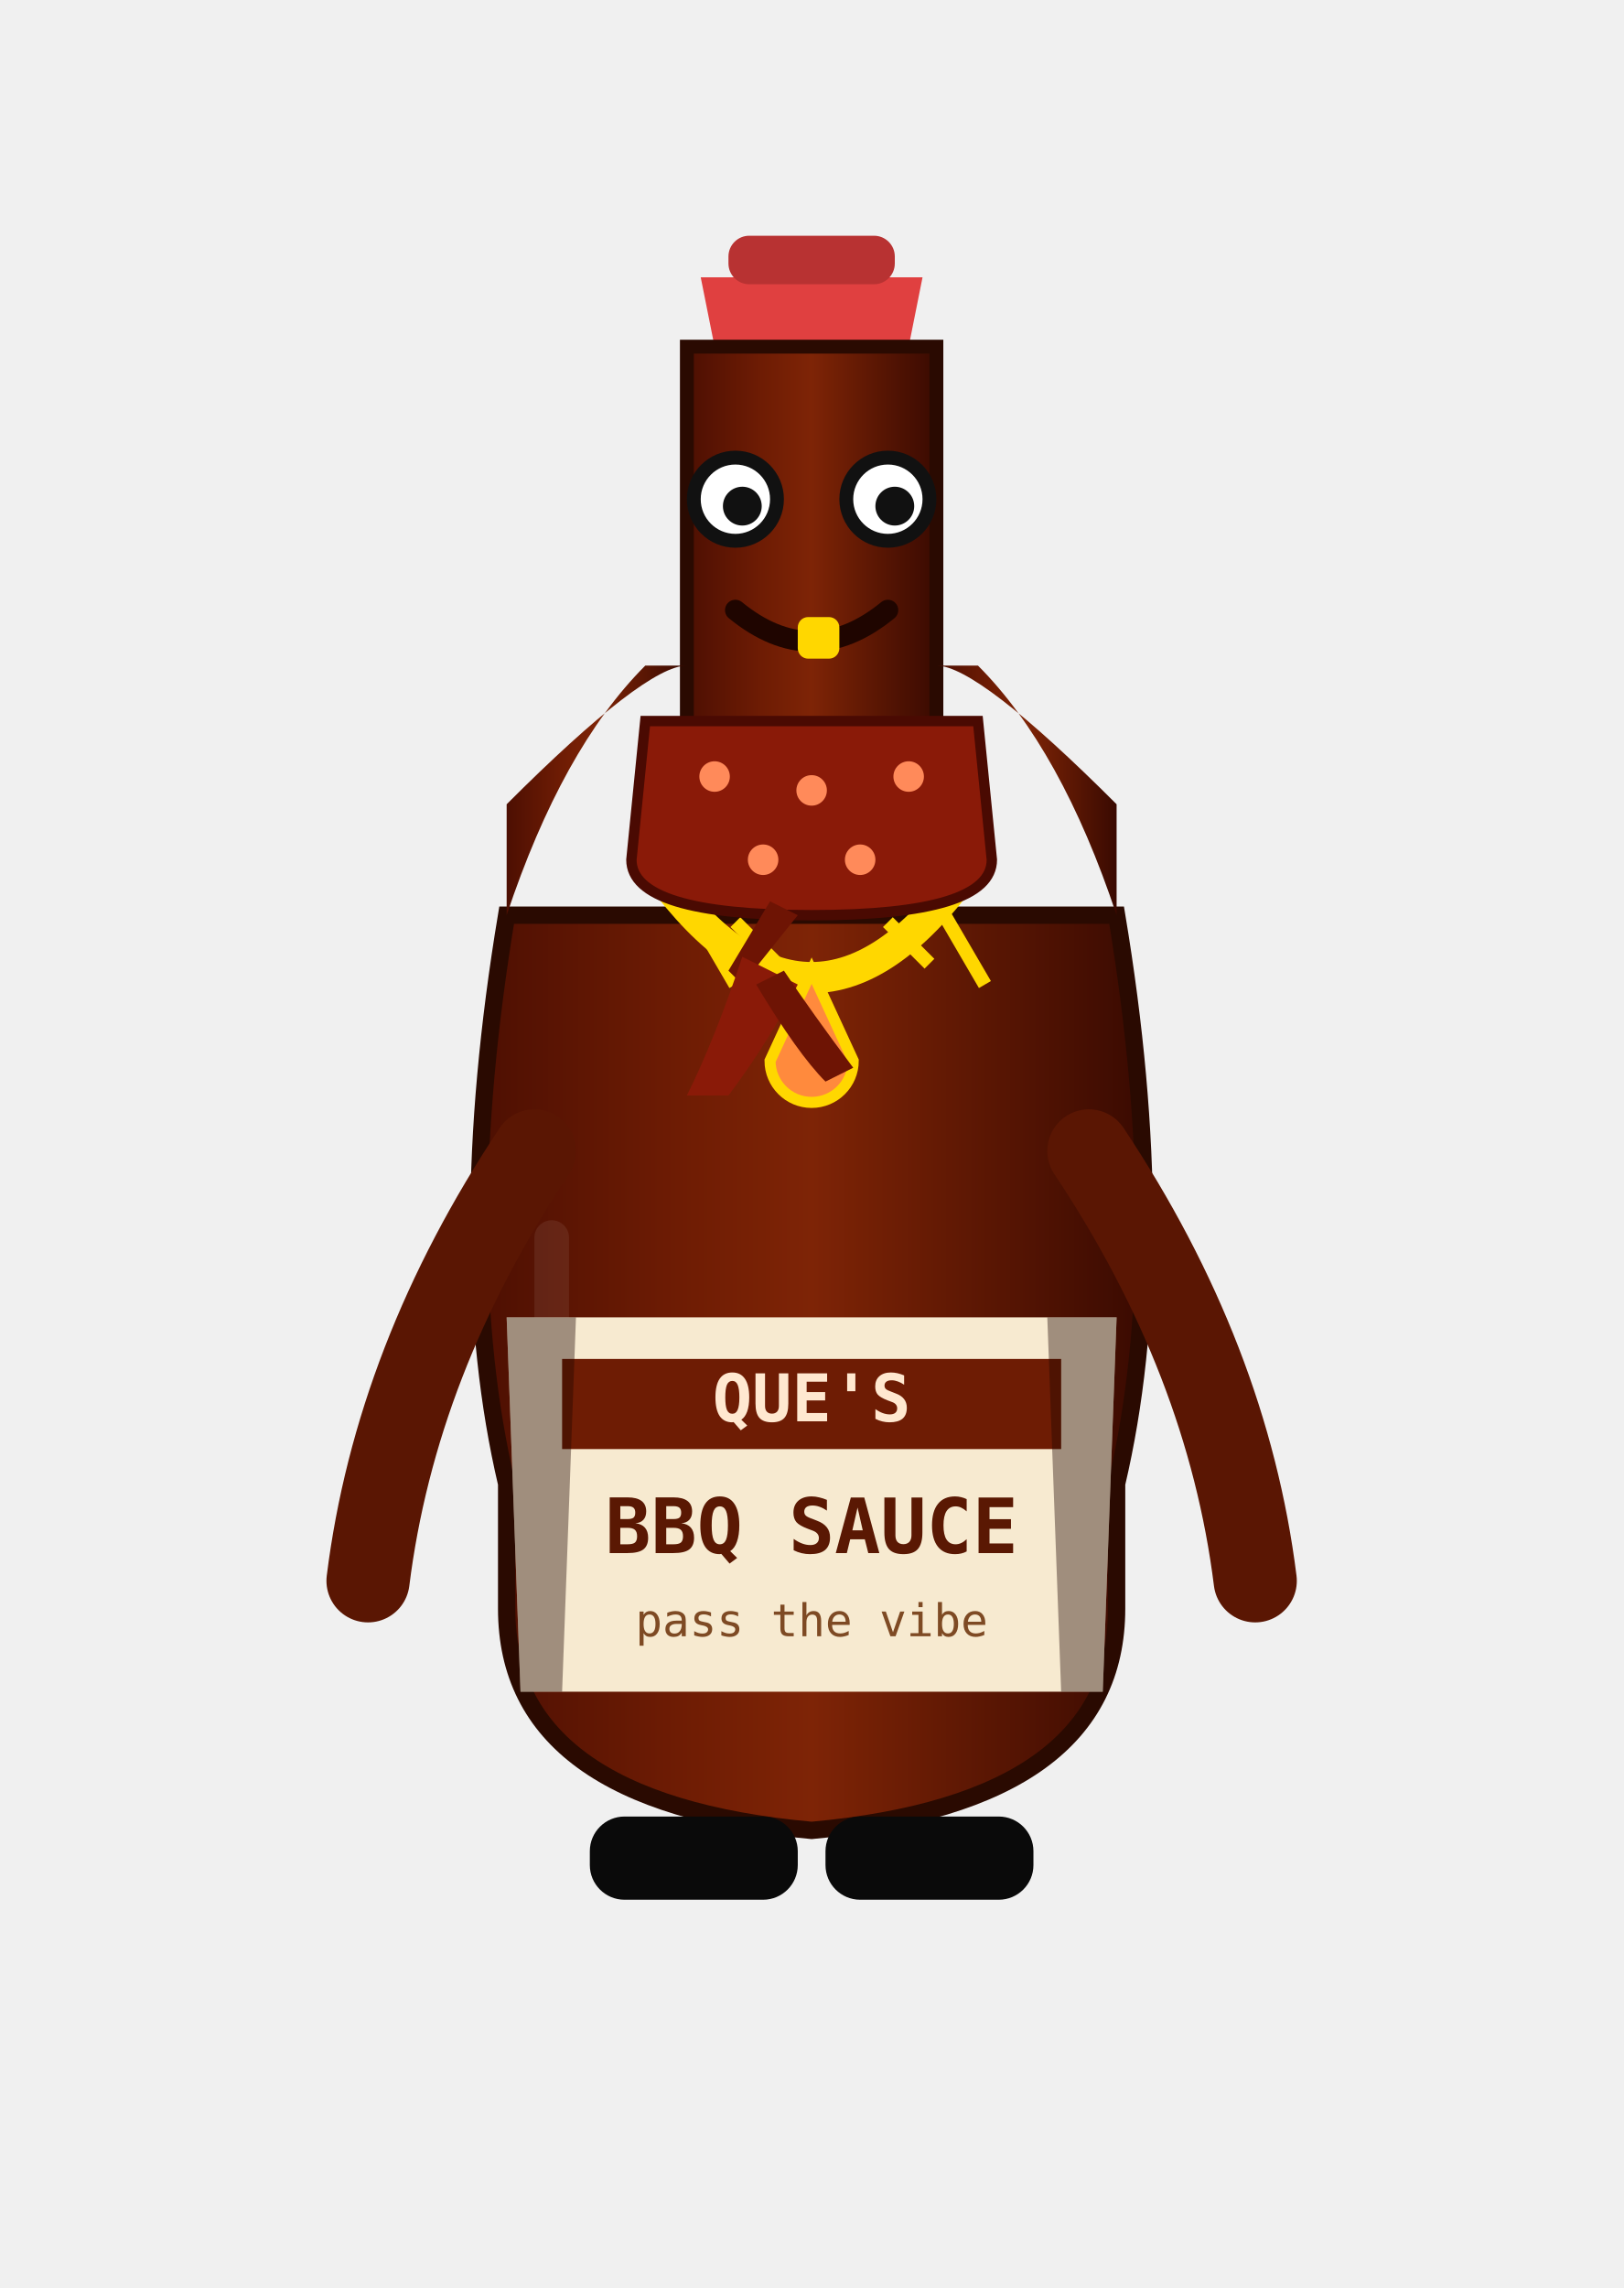
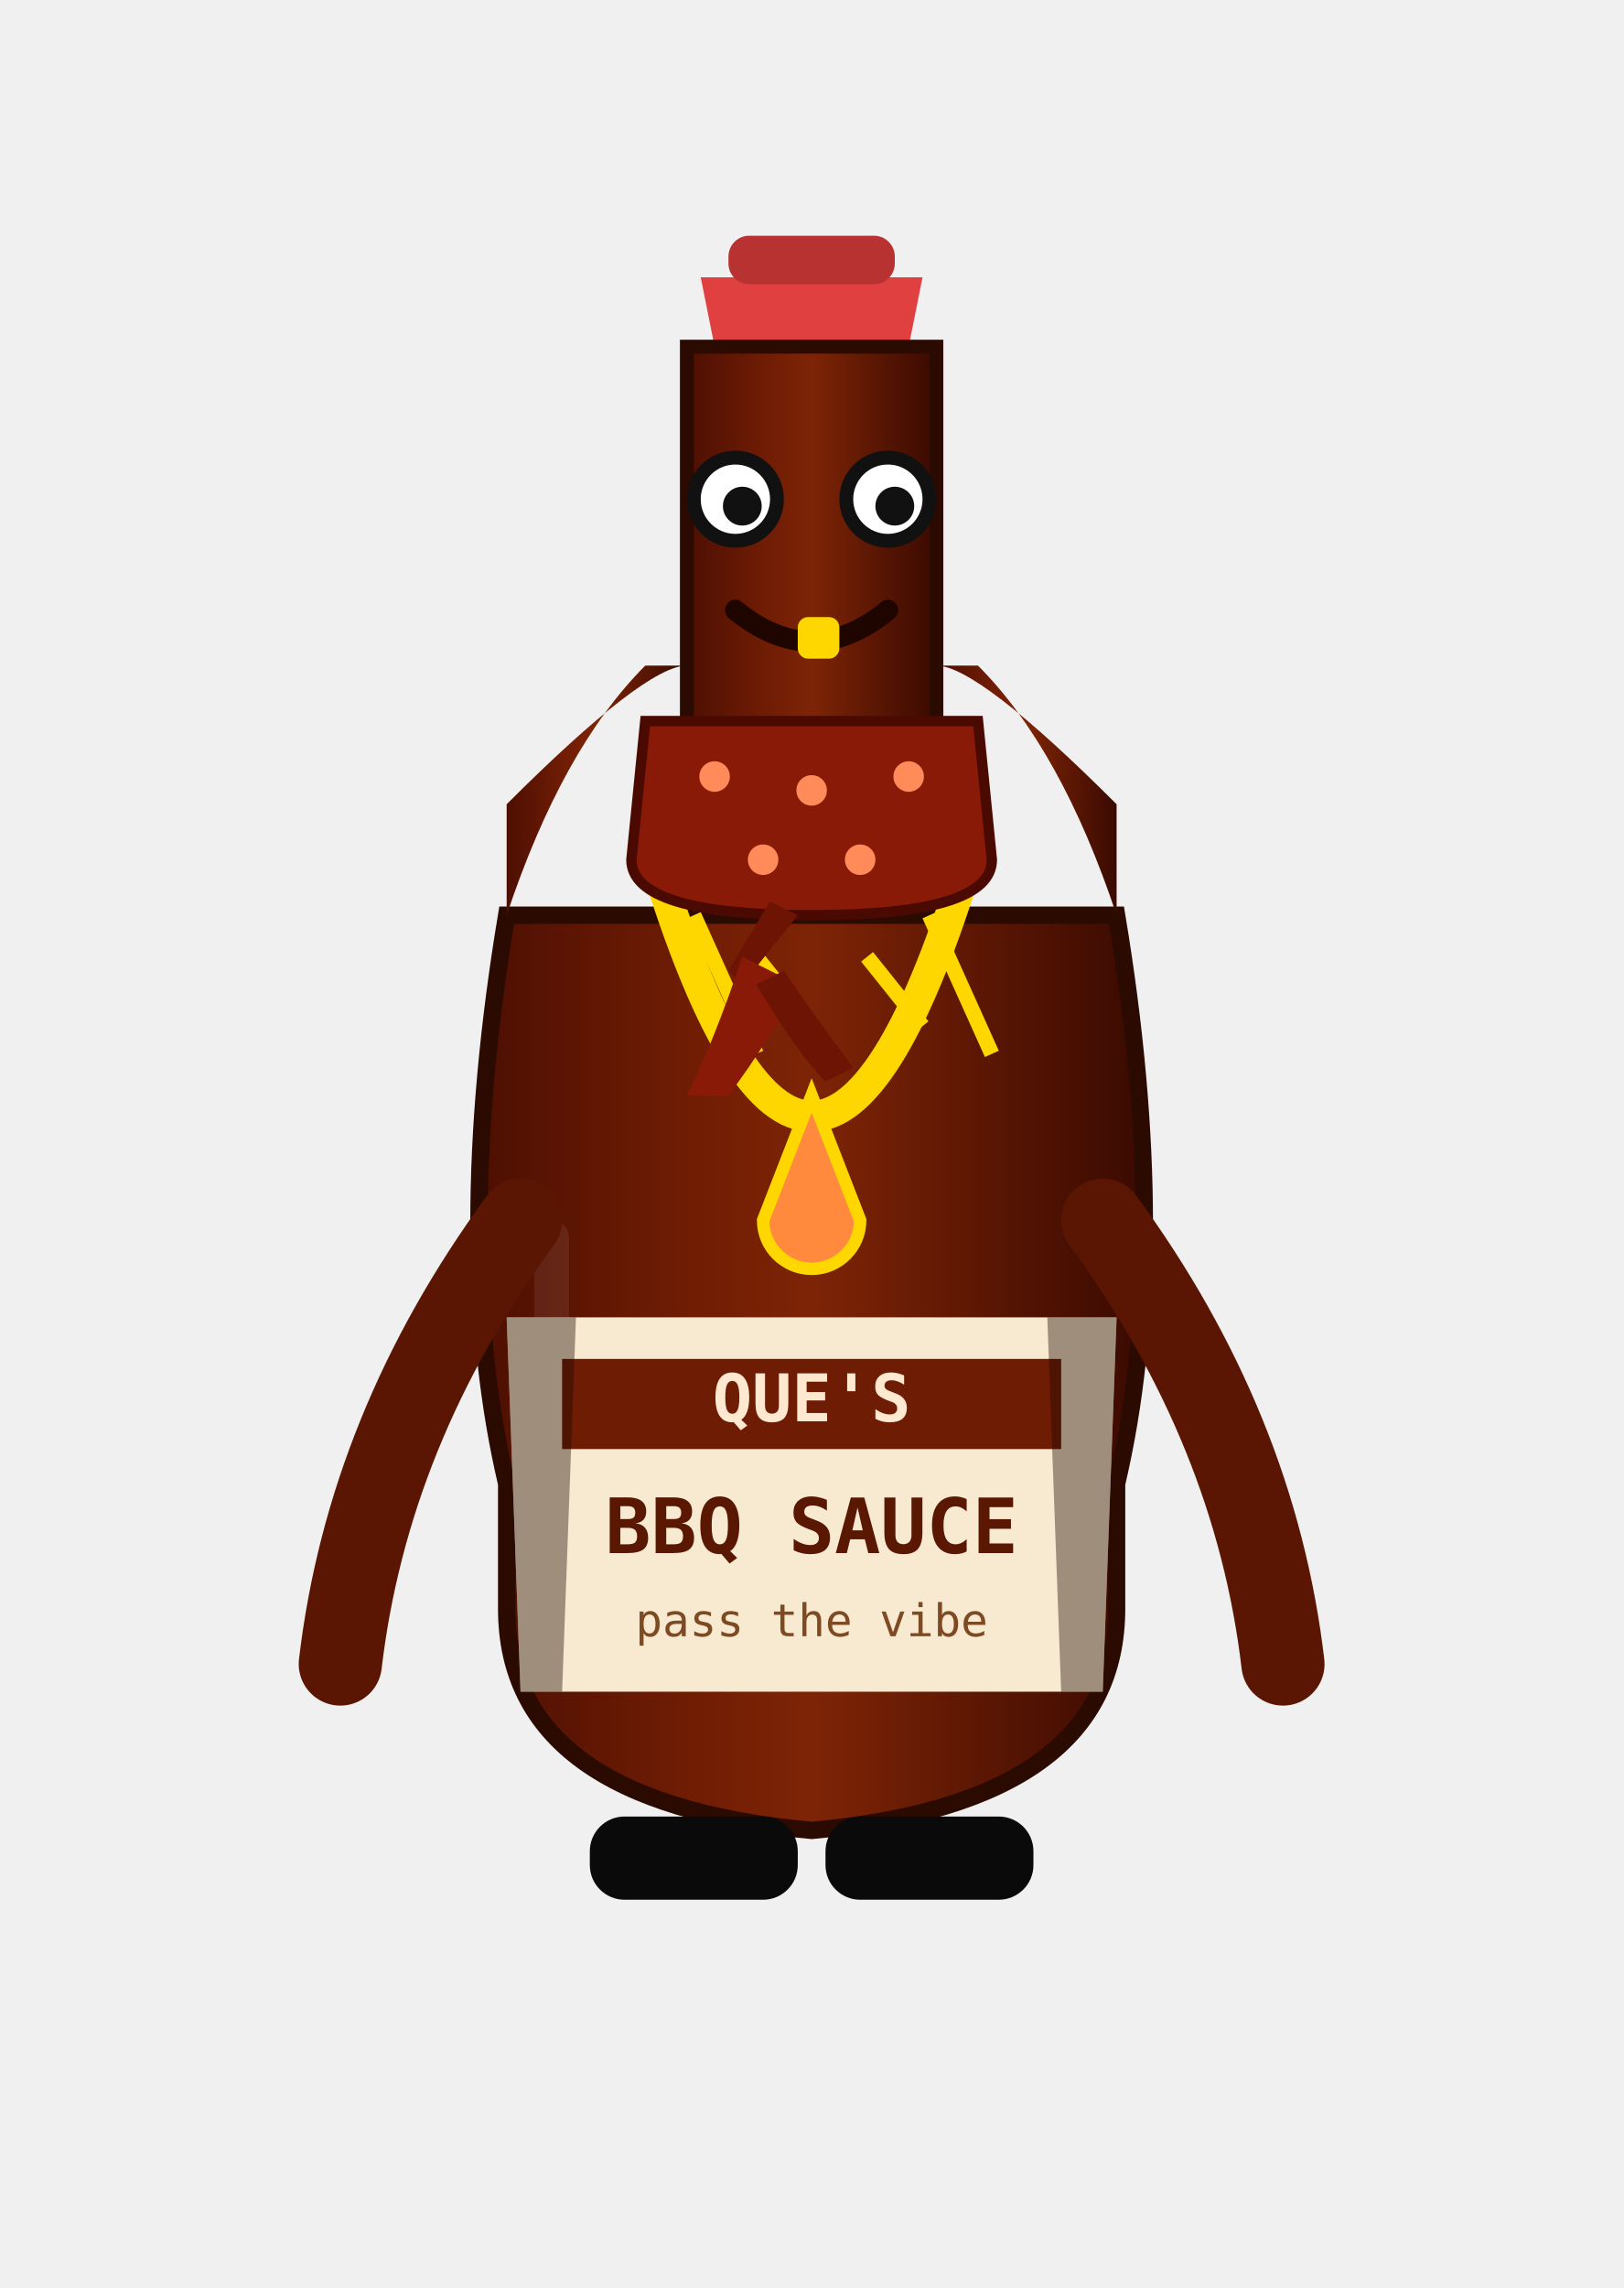
<svg xmlns="http://www.w3.org/2000/svg" id="queSvg" viewBox="0 0 220 330" width="220" height="310">
  <defs>
    <linearGradient id="queBody" x1="0" y1="0" x2="1" y2="0">
      <stop offset="0" stop-color="#4d0f02" />
      <stop offset="0.3" stop-color="#6e1c04" />
      <stop offset="0.5" stop-color="#7e2406" />
      <stop offset="1" stop-color="#3a0a01" />
    </linearGradient>
  </defs>
  <path d="M94 40 L126 40 L124 50 L96 50 Z" fill="#e04040" />
  <rect x="98" y="34" width="24" height="7" rx="3" fill="#b83232" />
  <rect x="92" y="50" width="36" height="64" fill="url(#queBody)" stroke="#2a0a01" stroke-width="2" />
  <path d="M66 132 Q58 180 66 214 L66 232 Q66 260 110 264 Q154 260 154 232 L154 214 Q162 180 154 132 Z" fill="url(#queBody)" stroke="#2a0a01" stroke-width="2.5" />
  <path d="M86 96 Q74 108 66 132 L66 116 Q86 96 92 96 Z" fill="url(#queBody)" />
  <path d="M134 96 Q146 108 154 132 L154 116 Q134 96 128 96 Z" fill="url(#queBody)" />
  <rect x="70" y="176" width="5" height="60" rx="2.5" fill="#ffffff12" />
  <g id="queEyes">
    <circle cx="99" cy="72" r="6" fill="#fff" stroke="#111" stroke-width="2" />
    <circle cx="121" cy="72" r="6" fill="#fff" stroke="#111" stroke-width="2" />
    <circle cx="100" cy="73" r="2.8" fill="#111" />
    <circle cx="122" cy="73" r="2.8" fill="#111" />
  </g>
  <g id="queMouth">
    <path d="M99 88 Q110 97 121 88" stroke="#1f0500" stroke-width="3" fill="none" stroke-linecap="round" />
    <rect x="108" y="89" width="6" height="6" rx="1.5" fill="#ffd700" />
  </g>
  <g id="queChain">
-     <path d="M88 126 Q110 156 132 126" stroke="#ffd700" stroke-width="4.5" fill="none" />
-     <path d="M92 130 L99 142 M99 133 L105 139 M121 133 L127 139 M128 130 L135 142" stroke="#ffd700" stroke-width="2" />
-     <path d="M110 140 l-6 13 a6 6 0 0 0 12 0 Z" fill="#ff8a3d" stroke="#ffd700" stroke-width="1.6" />
+     <path d="M88 126 Q110 196 132 126" stroke="#ffd700" stroke-width="4.5" fill="none" />
+     <path d="M93 132 L102 152 M102 138 L110 148 M118 138 L126 148 M127 132 L136 152" stroke="#ffd700" stroke-width="2.2" />
+     <path d="M110 158 l-7 18 a7 7 0 0 0 14 0 Z" fill="#ff8a3d" stroke="#ffd700" stroke-width="1.8" />
  </g>
  <g id="queBandana">
    <path d="M86 104 L134 104 L136 124 Q136 132 110 132 Q84 132 84 124 Z" fill="#8a1a08" stroke="#4a0a02" stroke-width="1.5" />
    <circle cx="96" cy="112" r="2.2" fill="#ff8a5a" />
    <circle cx="110" cy="114" r="2.2" fill="#ff8a5a" />
    <circle cx="124" cy="112" r="2.2" fill="#ff8a5a" />
    <circle cx="103" cy="124" r="2.2" fill="#ff8a5a" />
    <circle cx="117" cy="124" r="2.2" fill="#ff8a5a" />
    <path d="M104 130 L98 140 L100 142 L108 132 Z" fill="#6e1404" />
    <path d="M100 138 Q96 150 92 158 L98 158 Q104 150 108 142 Z" fill="#8a1a08" />
    <path d="M102 142 Q108 152 112 156 L116 154 Q110 146 106 140 Z" fill="#6e1404" />
  </g>
  <g id="queArmL">
-     <path d="M70 166 Q50 196 46 228" stroke="#5a1603" stroke-width="12" stroke-linecap="round" fill="none" />
+     <path d="M68 176 Q46 206 42 240" stroke="#5a1603" stroke-width="12" stroke-linecap="round" fill="none" />
  </g>
  <g id="queArmR">
-     <path d="M150 166 Q170 196 174 228" stroke="#5a1603" stroke-width="12" stroke-linecap="round" fill="none" />
+     <path d="M152 176 Q174 206 178 240" stroke="#5a1603" stroke-width="12" stroke-linecap="round" fill="none" />
  </g>
  <g id="queLabelWrap">
    <path d="M66 190 L154 190 L152 244 L68 244 Z" fill="#f7ead0" />
    <rect x="74" y="196" width="72" height="13" fill="#6e1c04" />
    <text x="110" y="205" text-anchor="middle" font-family="monospace" font-size="9.5" font-weight="bold" fill="#ffe8d0">QUE'S</text>
    <text x="110" y="224" text-anchor="middle" font-family="monospace" font-size="11" font-weight="bold" fill="#5a1803">BBQ SAUCE</text>
    <text x="110" y="236" text-anchor="middle" font-family="monospace" font-size="6.5" fill="#7e4a24">pass the vibe</text>
    <path d="M66 190 L76 190 L74 244 L68 244 Z" fill="#1f0500" opacity=".4" />
    <path d="M144 190 L154 190 L152 244 L146 244 Z" fill="#1f0500" opacity=".4" />
  </g>
  <rect x="78" y="262" width="30" height="12" rx="5" fill="#0a0a0a" />
  <rect x="112" y="262" width="30" height="12" rx="5" fill="#0a0a0a" />
</svg>
